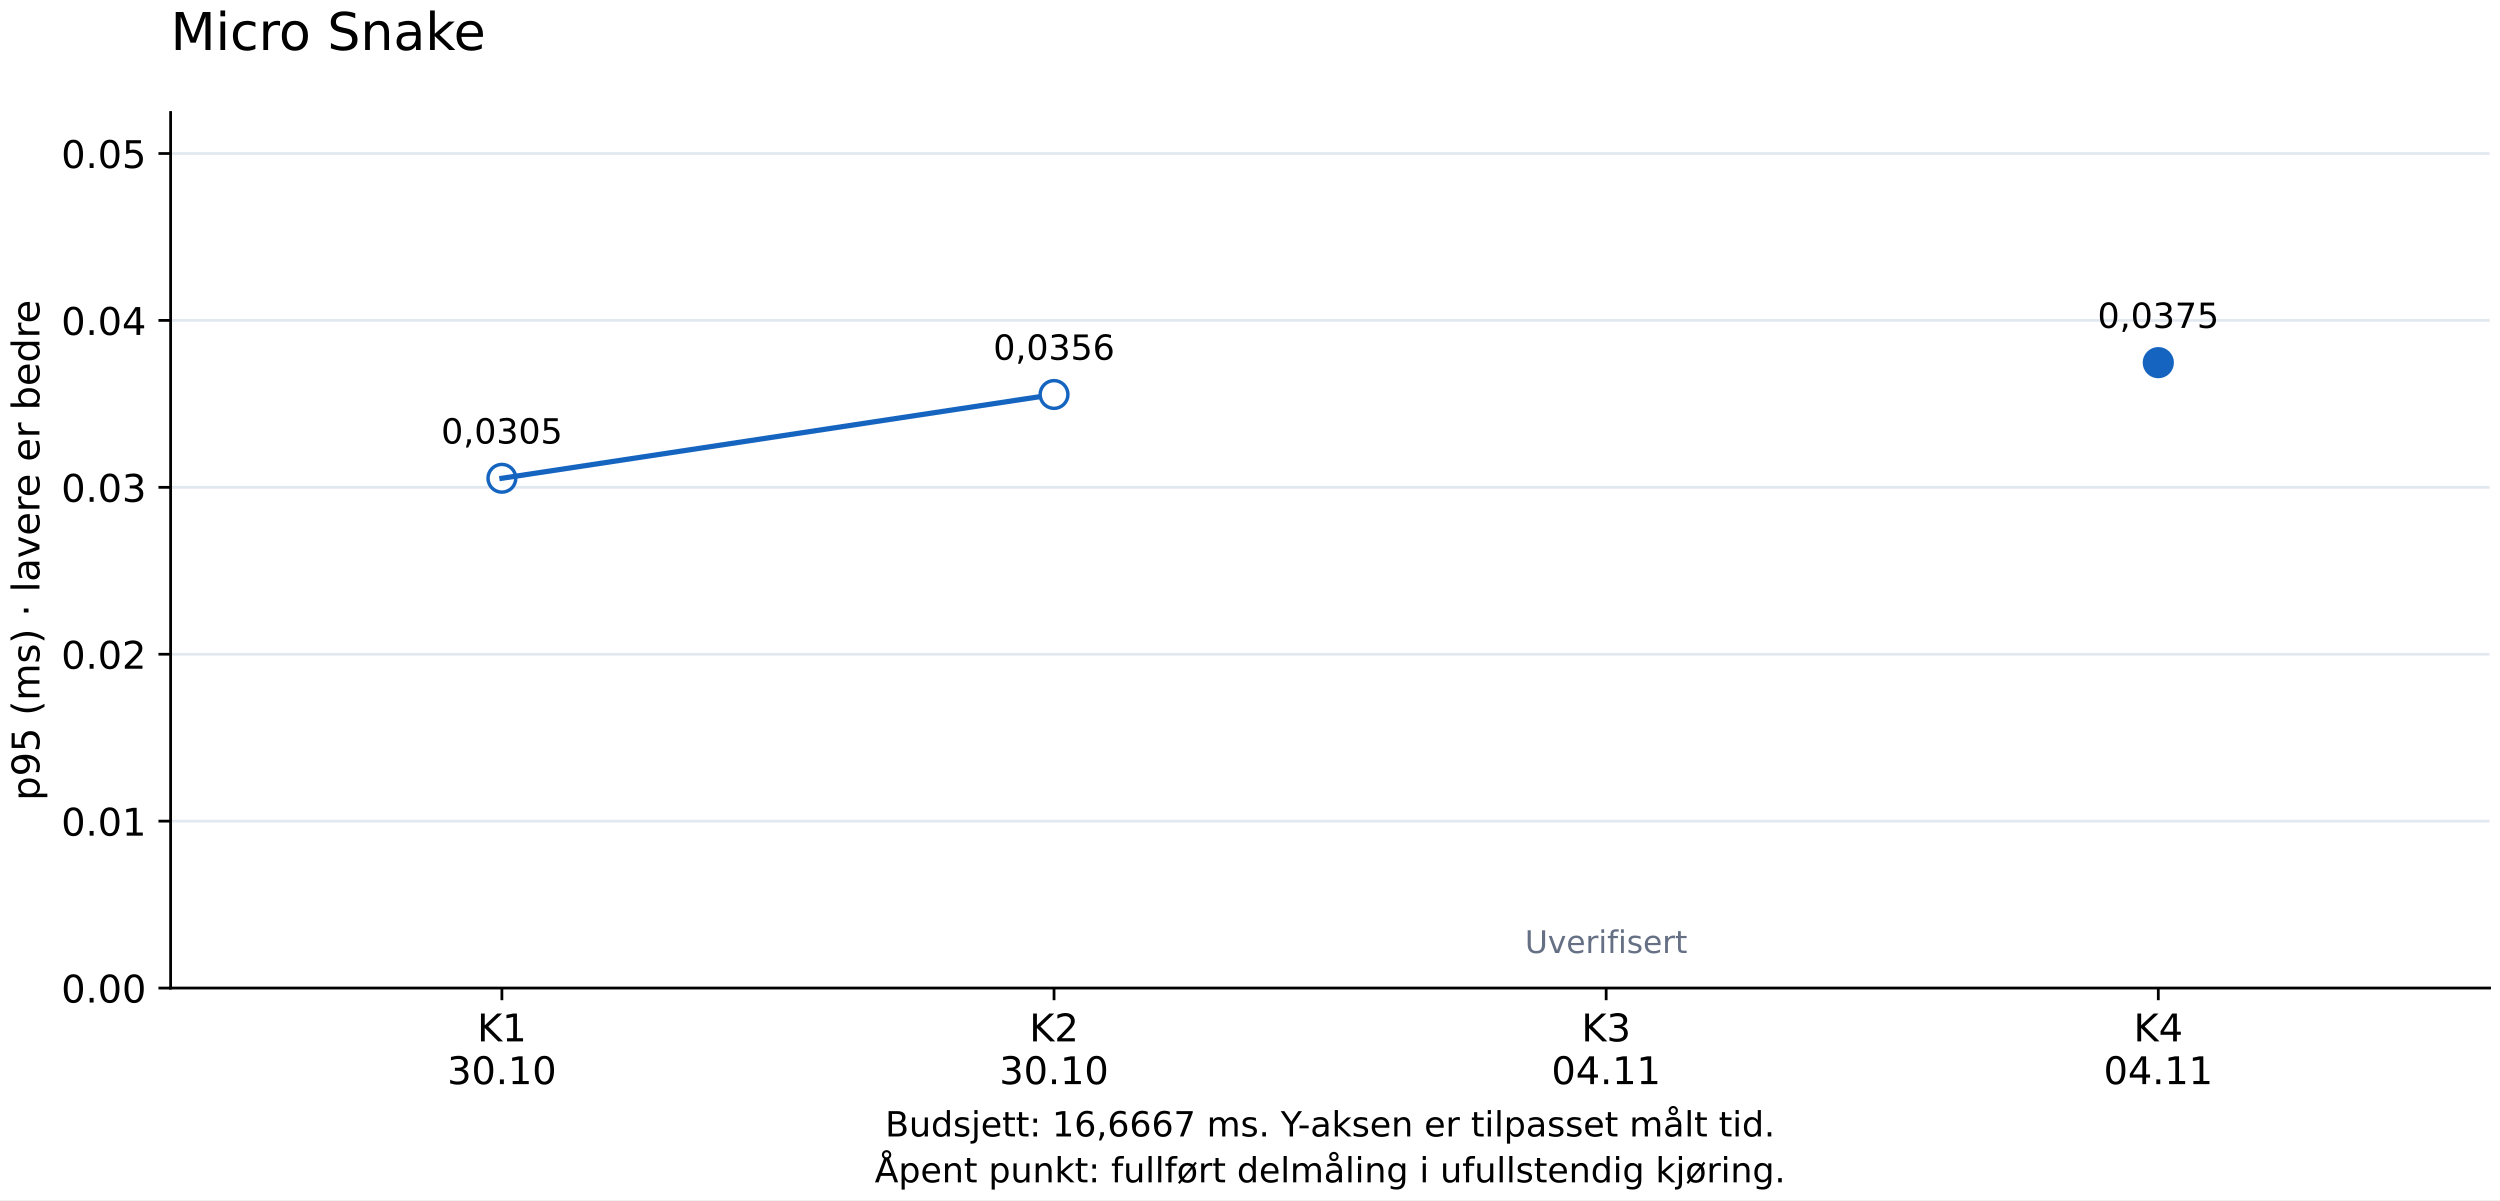
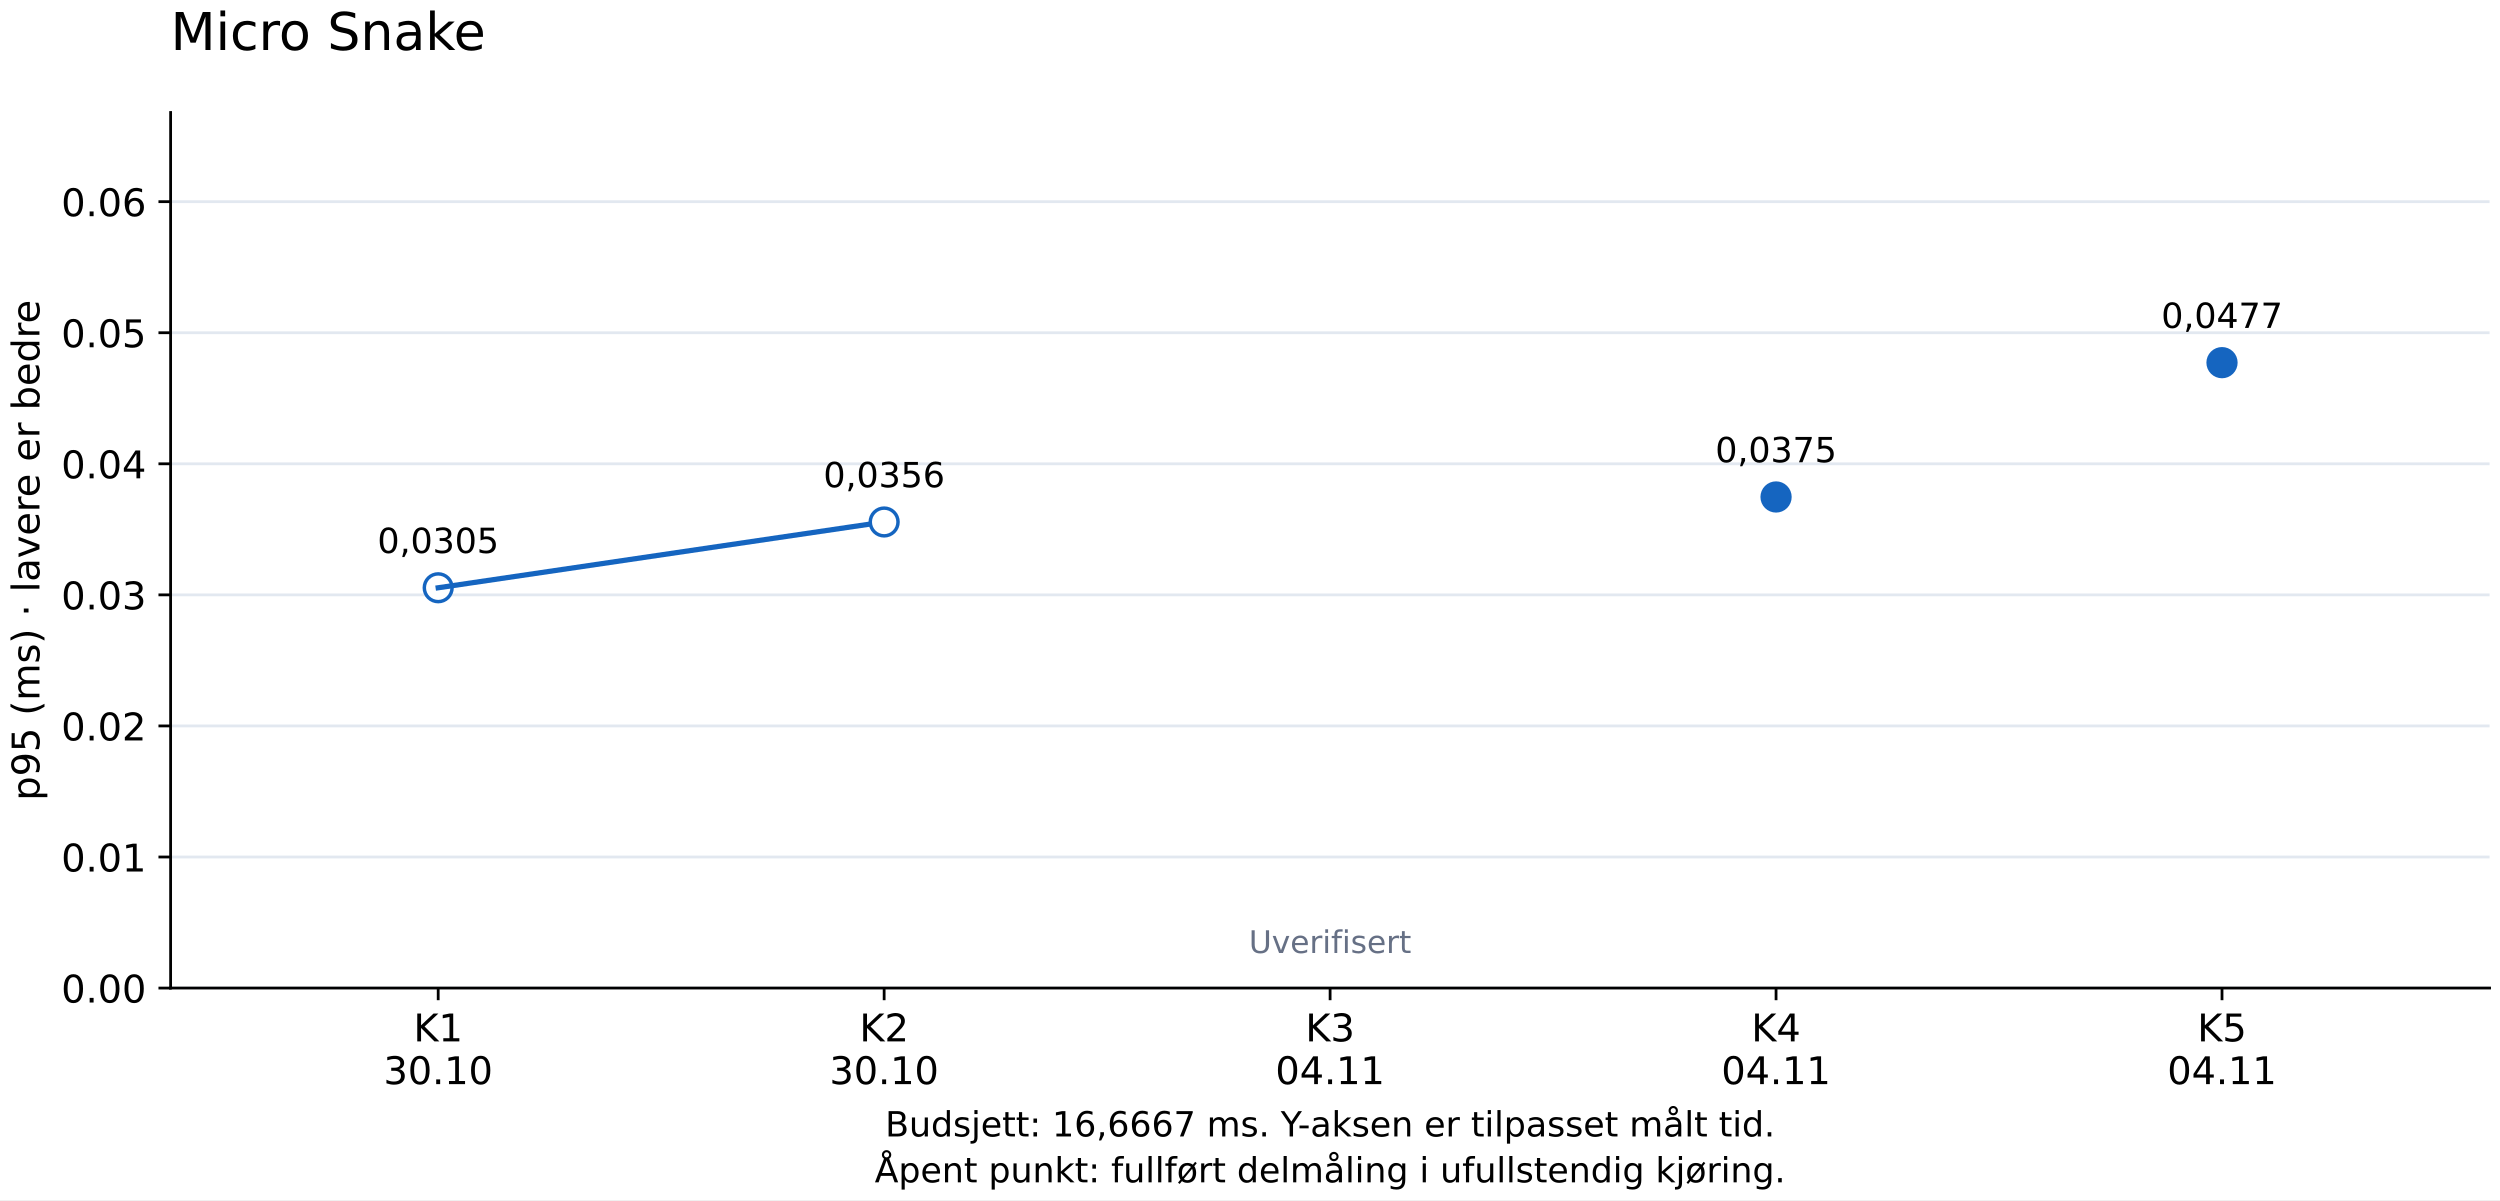
<svg xmlns="http://www.w3.org/2000/svg" xmlns:xlink="http://www.w3.org/1999/xlink" width="720pt" height="345.6pt" viewBox="0 0 720 345.6" version="1.1">
  <defs>
    <style type="text/css">*{stroke-linejoin: round; stroke-linecap: butt}</style>
  </defs>
  <g id="figure_1">
    <g id="patch_1">
      <path d="M 0 345.6  L 720 345.6  L 720 0  L 0 0  z " style="fill: #ffffff" />
    </g>
    <g id="axes_1">
      <g id="patch_2">
        <path d="M 49.138 284.558  L 717 284.558  L 717 32.398  L 49.138 32.398  z " style="fill: #ffffff" />
      </g>
      <g id="matplotlib.axis_1">
        <g id="xtick_1">
          <g id="line2d_1">
            <defs>
              <path id="m3a9fe52da0" d="M 0 0  L 0 3.5  " style="stroke: #000000; stroke-width: 0.8" />
            </defs>
            <g>
-               <use xlink:href="#m3a9fe52da0" x="144.547" y="284.558" style="stroke: #000000; stroke-width: 0.8" />
+               <use xlink:href="#m3a9fe52da0" x="126.199" y="284.558" style="stroke: #000000; stroke-width: 0.8" />
            </g>
          </g>
          <g id="text_1">
-             <text style="font-size: 11px; font-family: 'DejaVu Sans'" transform="translate(137.441 299.9161)">K1</text>
-             <text style="font-size: 11px; font-family: 'DejaVu Sans'" transform="translate(128.8017 312.2337)">30.10</text>
+             <text style="font-size: 11px; font-family: 'DejaVu Sans'" transform="translate(119.0931 299.9161)">K1</text>
+             <text style="font-size: 11px; font-family: 'DejaVu Sans'" transform="translate(110.4538 312.2337)">30.10</text>
          </g>
        </g>
        <g id="xtick_2">
          <g id="line2d_2">
            <g>
-               <use xlink:href="#m3a9fe52da0" x="303.562" y="284.558" style="stroke: #000000; stroke-width: 0.8" />
+               <use xlink:href="#m3a9fe52da0" x="254.634" y="284.558" style="stroke: #000000; stroke-width: 0.8" />
            </g>
          </g>
          <g id="text_2">
-             <text style="font-size: 11px; font-family: 'DejaVu Sans'" transform="translate(296.4556 299.9161)">K2</text>
-             <text style="font-size: 11px; font-family: 'DejaVu Sans'" transform="translate(287.8163 312.2337)">30.10</text>
+             <text style="font-size: 11px; font-family: 'DejaVu Sans'" transform="translate(247.528 299.9161)">K2</text>
+             <text style="font-size: 11px; font-family: 'DejaVu Sans'" transform="translate(238.8887 312.2337)">30.10</text>
          </g>
        </g>
        <g id="xtick_3">
          <g id="line2d_3">
            <g>
-               <use xlink:href="#m3a9fe52da0" x="462.576" y="284.558" style="stroke: #000000; stroke-width: 0.8" />
+               <use xlink:href="#m3a9fe52da0" x="383.069" y="284.558" style="stroke: #000000; stroke-width: 0.8" />
            </g>
          </g>
          <g id="text_3">
-             <text style="font-size: 11px; font-family: 'DejaVu Sans'" transform="translate(455.4702 299.9161)">K3</text>
-             <text style="font-size: 11px; font-family: 'DejaVu Sans'" transform="translate(446.8309 312.2337)">04.11</text>
+             <text style="font-size: 11px; font-family: 'DejaVu Sans'" transform="translate(375.9629 299.9161)">K3</text>
+             <text style="font-size: 11px; font-family: 'DejaVu Sans'" transform="translate(367.3236 312.2337)">04.11</text>
          </g>
        </g>
        <g id="xtick_4">
          <g id="line2d_4">
            <g>
-               <use xlink:href="#m3a9fe52da0" x="621.591" y="284.558" style="stroke: #000000; stroke-width: 0.8" />
+               <use xlink:href="#m3a9fe52da0" x="511.504" y="284.558" style="stroke: #000000; stroke-width: 0.8" />
            </g>
          </g>
          <g id="text_4">
-             <text style="font-size: 11px; font-family: 'DejaVu Sans'" transform="translate(614.4848 299.9161)">K4</text>
-             <text style="font-size: 11px; font-family: 'DejaVu Sans'" transform="translate(605.8455 312.2337)">04.11</text>
-           </g>
-         </g>
-         <g id="text_5">
+             <text style="font-size: 11px; font-family: 'DejaVu Sans'" transform="translate(504.3978 299.9161)">K4</text>
+             <text style="font-size: 11px; font-family: 'DejaVu Sans'" transform="translate(495.7585 312.2337)">04.11</text>
+           </g>
+         </g>
+         <g id="xtick_5">
+           <g id="line2d_5">
+             <g>
+               <use xlink:href="#m3a9fe52da0" x="639.939" y="284.558" style="stroke: #000000; stroke-width: 0.8" />
+             </g>
+           </g>
+           <g id="text_5">
+             <text style="font-size: 11px; font-family: 'DejaVu Sans'" transform="translate(632.8327 299.9161)">K5</text>
+             <text style="font-size: 11px; font-family: 'DejaVu Sans'" transform="translate(624.1934 312.2337)">04.11</text>
+           </g>
+         </g>
+         <g id="text_6">
          <text style="font-size: 10px; font-family: 'DejaVu Sans'" transform="translate(254.9323 327.301)">Budsjett: 16,6667 ms. Y-aksen er tilpasset målt tid.</text>
          <text style="font-size: 10px; font-family: 'DejaVu Sans'" transform="translate(251.9128 340.5201)">Åpent punkt: fullført delmåling i ufullstendig kjøring.</text>
        </g>
      </g>
      <g id="matplotlib.axis_2">
        <g id="ytick_1">
-           <g id="line2d_5">
+           <g id="line2d_6">
            <path d="M 49.138 284.558  L 717 284.558  " clip-path="url(#p95cb57f00c)" style="fill: none; stroke: #e2e8f0; stroke-width: 0.8; stroke-linecap: square" />
          </g>
-           <g id="line2d_6">
+           <g id="line2d_7">
            <defs>
              <path id="m56f8623be5" d="M 0 0  L -3.5 0  " style="stroke: #000000; stroke-width: 0.8" />
            </defs>
            <g>
              <use xlink:href="#m56f8623be5" x="49.138" y="284.558" style="stroke: #000000; stroke-width: 0.8" />
            </g>
          </g>
-           <g id="text_6">
+           <g id="text_7">
            <text style="font-size: 11px; font-family: 'DejaVu Sans'; text-anchor: end" x="42.138" y="288.737" transform="rotate(-0 42.13837 288.7369)">0.00</text>
          </g>
        </g>
        <g id="ytick_2">
-           <g id="line2d_7">
-             <path d="M 49.138 236.488  L 717 236.488  " clip-path="url(#p95cb57f00c)" style="fill: none; stroke: #e2e8f0; stroke-width: 0.8; stroke-linecap: square" />
-           </g>
          <g id="line2d_8">
-             <g>
-               <use xlink:href="#m56f8623be5" x="49.138" y="236.488" style="stroke: #000000; stroke-width: 0.8" />
-             </g>
-           </g>
-           <g id="text_7">
-             <text style="font-size: 11px; font-family: 'DejaVu Sans'; text-anchor: end" x="42.138" y="240.667" transform="rotate(-0 42.13837 240.6667)">0.01</text>
+             <path d="M 49.138 246.812  L 717 246.812  " clip-path="url(#p95cb57f00c)" style="fill: none; stroke: #e2e8f0; stroke-width: 0.8; stroke-linecap: square" />
+           </g>
+           <g id="line2d_9">
+             <g>
+               <use xlink:href="#m56f8623be5" x="49.138" y="246.812" style="stroke: #000000; stroke-width: 0.8" />
+             </g>
+           </g>
+           <g id="text_8">
+             <text style="font-size: 11px; font-family: 'DejaVu Sans'; text-anchor: end" x="42.138" y="250.991" transform="rotate(-0 42.13837 250.9914)">0.01</text>
          </g>
        </g>
        <g id="ytick_3">
-           <g id="line2d_9">
-             <path d="M 49.138 188.417  L 717 188.417  " clip-path="url(#p95cb57f00c)" style="fill: none; stroke: #e2e8f0; stroke-width: 0.8; stroke-linecap: square" />
-           </g>
          <g id="line2d_10">
-             <g>
-               <use xlink:href="#m56f8623be5" x="49.138" y="188.417" style="stroke: #000000; stroke-width: 0.8" />
-             </g>
-           </g>
-           <g id="text_8">
-             <text style="font-size: 11px; font-family: 'DejaVu Sans'; text-anchor: end" x="42.138" y="192.597" transform="rotate(-0 42.13837 192.5965)">0.02</text>
+             <path d="M 49.138 209.067  L 717 209.067  " clip-path="url(#p95cb57f00c)" style="fill: none; stroke: #e2e8f0; stroke-width: 0.8; stroke-linecap: square" />
+           </g>
+           <g id="line2d_11">
+             <g>
+               <use xlink:href="#m56f8623be5" x="49.138" y="209.067" style="stroke: #000000; stroke-width: 0.8" />
+             </g>
+           </g>
+           <g id="text_9">
+             <text style="font-size: 11px; font-family: 'DejaVu Sans'; text-anchor: end" x="42.138" y="213.246" transform="rotate(-0 42.13837 213.2458)">0.02</text>
          </g>
        </g>
        <g id="ytick_4">
-           <g id="line2d_11">
-             <path d="M 49.138 140.347  L 717 140.347  " clip-path="url(#p95cb57f00c)" style="fill: none; stroke: #e2e8f0; stroke-width: 0.8; stroke-linecap: square" />
-           </g>
          <g id="line2d_12">
-             <g>
-               <use xlink:href="#m56f8623be5" x="49.138" y="140.347" style="stroke: #000000; stroke-width: 0.8" />
-             </g>
-           </g>
-           <g id="text_9">
-             <text style="font-size: 11px; font-family: 'DejaVu Sans'; text-anchor: end" x="42.138" y="144.526" transform="rotate(-0 42.13837 144.5263)">0.03</text>
+             <path d="M 49.138 171.321  L 717 171.321  " clip-path="url(#p95cb57f00c)" style="fill: none; stroke: #e2e8f0; stroke-width: 0.8; stroke-linecap: square" />
+           </g>
+           <g id="line2d_13">
+             <g>
+               <use xlink:href="#m56f8623be5" x="49.138" y="171.321" style="stroke: #000000; stroke-width: 0.8" />
+             </g>
+           </g>
+           <g id="text_10">
+             <text style="font-size: 11px; font-family: 'DejaVu Sans'; text-anchor: end" x="42.138" y="175.5" transform="rotate(-0 42.13837 175.5003)">0.03</text>
          </g>
        </g>
        <g id="ytick_5">
-           <g id="line2d_13">
-             <path d="M 49.138 92.277  L 717 92.277  " clip-path="url(#p95cb57f00c)" style="fill: none; stroke: #e2e8f0; stroke-width: 0.8; stroke-linecap: square" />
-           </g>
          <g id="line2d_14">
-             <g>
-               <use xlink:href="#m56f8623be5" x="49.138" y="92.277" style="stroke: #000000; stroke-width: 0.8" />
-             </g>
-           </g>
-           <g id="text_10">
-             <text style="font-size: 11px; font-family: 'DejaVu Sans'; text-anchor: end" x="42.138" y="96.456" transform="rotate(-0 42.13837 96.45615)">0.04</text>
+             <path d="M 49.138 133.576  L 717 133.576  " clip-path="url(#p95cb57f00c)" style="fill: none; stroke: #e2e8f0; stroke-width: 0.8; stroke-linecap: square" />
+           </g>
+           <g id="line2d_15">
+             <g>
+               <use xlink:href="#m56f8623be5" x="49.138" y="133.576" style="stroke: #000000; stroke-width: 0.8" />
+             </g>
+           </g>
+           <g id="text_11">
+             <text style="font-size: 11px; font-family: 'DejaVu Sans'; text-anchor: end" x="42.138" y="137.755" transform="rotate(-0 42.13837 137.7547)">0.04</text>
          </g>
        </g>
        <g id="ytick_6">
-           <g id="line2d_15">
-             <path d="M 49.138 44.207  L 717 44.207  " clip-path="url(#p95cb57f00c)" style="fill: none; stroke: #e2e8f0; stroke-width: 0.8; stroke-linecap: square" />
-           </g>
          <g id="line2d_16">
-             <g>
-               <use xlink:href="#m56f8623be5" x="49.138" y="44.207" style="stroke: #000000; stroke-width: 0.8" />
-             </g>
-           </g>
-           <g id="text_11">
-             <text style="font-size: 11px; font-family: 'DejaVu Sans'; text-anchor: end" x="42.138" y="48.386" transform="rotate(-0 42.13837 48.38596)">0.05</text>
-           </g>
-         </g>
-         <g id="text_12">
+             <path d="M 49.138 95.83  L 717 95.83  " clip-path="url(#p95cb57f00c)" style="fill: none; stroke: #e2e8f0; stroke-width: 0.8; stroke-linecap: square" />
+           </g>
+           <g id="line2d_17">
+             <g>
+               <use xlink:href="#m56f8623be5" x="49.138" y="95.83" style="stroke: #000000; stroke-width: 0.8" />
+             </g>
+           </g>
+           <g id="text_12">
+             <text style="font-size: 11px; font-family: 'DejaVu Sans'; text-anchor: end" x="42.138" y="100.009" transform="rotate(-0 42.13837 100.0092)">0.05</text>
+           </g>
+         </g>
+         <g id="ytick_7">
+           <g id="line2d_18">
+             <path d="M 49.138 58.084  L 717 58.084  " clip-path="url(#p95cb57f00c)" style="fill: none; stroke: #e2e8f0; stroke-width: 0.8; stroke-linecap: square" />
+           </g>
+           <g id="line2d_19">
+             <g>
+               <use xlink:href="#m56f8623be5" x="49.138" y="58.084" style="stroke: #000000; stroke-width: 0.8" />
+             </g>
+           </g>
+           <g id="text_13">
+             <text style="font-size: 11px; font-family: 'DejaVu Sans'; text-anchor: end" x="42.138" y="62.264" transform="rotate(-0 42.13837 62.26364)">0.06</text>
+           </g>
+         </g>
+         <g id="text_14">
          <text style="font-size: 11px; font-family: 'DejaVu Sans'; text-anchor: middle" x="11.359" y="158.478" transform="rotate(-90 11.35852 158.4778)">p95 (ms) · lavere er bedre</text>
        </g>
      </g>
-       <g id="line2d_17">
-         <path d="M 144.547 137.742  " clip-path="url(#p95cb57f00c)" style="fill: none; stroke: #1565c0; stroke-width: 1.5; stroke-linecap: square" />
+       <g id="line2d_20">
+         <path d="M 126.199 169.275  " clip-path="url(#p95cb57f00c)" style="fill: none; stroke: #1565c0; stroke-width: 1.5; stroke-linecap: square" />
        <defs>
          <path id="mcfa522ccff" d="M 0 4  C 1.061 4 2.078 3.579 2.828 2.828  C 3.579 2.078 4 1.061 4 0  C 4 -1.061 3.579 -2.078 2.828 -2.828  C 2.078 -3.579 1.061 -4 0 -4  C -1.061 -4 -2.078 -3.579 -2.828 -2.828  C -3.579 -2.078 -4 -1.061 -4 0  C -4 1.061 -3.579 2.078 -2.828 2.828  C -2.078 3.579 -1.061 4 0 4  z " style="stroke: #1565c0" />
        </defs>
        <g clip-path="url(#p95cb57f00c)">
-           <use xlink:href="#mcfa522ccff" x="144.547" y="137.742" style="fill: #ffffff; stroke: #1565c0" />
-         </g>
-       </g>
-       <g id="line2d_18">
-         <path d="M 144.547 137.742  L 303.562 113.615  " clip-path="url(#p95cb57f00c)" style="fill: none; stroke: #1565c0; stroke-width: 1.5; stroke-linecap: square" />
-       </g>
-       <g id="line2d_19">
-         <path d="M 303.562 113.615  " clip-path="url(#p95cb57f00c)" style="fill: none; stroke: #1565c0; stroke-width: 1.5; stroke-linecap: square" />
-         <g clip-path="url(#p95cb57f00c)">
-           <use xlink:href="#mcfa522ccff" x="303.562" y="113.615" style="fill: #ffffff; stroke: #1565c0" />
-         </g>
-       </g>
-       <g id="line2d_20">
-         <path d="M 621.591 104.444  " clip-path="url(#p95cb57f00c)" style="fill: none; stroke: #1565c0; stroke-width: 1.5; stroke-linecap: square" />
+           <use xlink:href="#mcfa522ccff" x="126.199" y="169.275" style="fill: #ffffff; stroke: #1565c0" />
+         </g>
+       </g>
+       <g id="line2d_21">
+         <path d="M 126.199 169.275  L 254.634 150.331  " clip-path="url(#p95cb57f00c)" style="fill: none; stroke: #1565c0; stroke-width: 1.5; stroke-linecap: square" />
+       </g>
+       <g id="line2d_22">
+         <path d="M 254.634 150.331  " clip-path="url(#p95cb57f00c)" style="fill: none; stroke: #1565c0; stroke-width: 1.5; stroke-linecap: square" />
+         <g clip-path="url(#p95cb57f00c)">
+           <use xlink:href="#mcfa522ccff" x="254.634" y="150.331" style="fill: #ffffff; stroke: #1565c0" />
+         </g>
+       </g>
+       <g id="line2d_23">
+         <path d="M 511.504 143.129  " clip-path="url(#p95cb57f00c)" style="fill: none; stroke: #1565c0; stroke-width: 1.5; stroke-linecap: square" />
        <defs>
          <path id="mcbb12d0c3e" d="M 0 4  C 1.061 4 2.078 3.579 2.828 2.828  C 3.579 2.078 4 1.061 4 0  C 4 -1.061 3.579 -2.078 2.828 -2.828  C 2.078 -3.579 1.061 -4 0 -4  C -1.061 -4 -2.078 -3.579 -2.828 -2.828  C -3.579 -2.078 -4 -1.061 -4 0  C -4 1.061 -3.579 2.078 -2.828 2.828  C -2.078 3.579 -1.061 4 0 4  z " style="stroke: #1565c0" />
        </defs>
        <g clip-path="url(#p95cb57f00c)">
-           <use xlink:href="#mcbb12d0c3e" x="621.591" y="104.444" style="fill: #1565c0; stroke: #1565c0" />
+           <use xlink:href="#mcbb12d0c3e" x="511.504" y="143.129" style="fill: #1565c0; stroke: #1565c0" />
+         </g>
+       </g>
+       <g id="line2d_24">
+         <path d="M 639.939 104.444  " clip-path="url(#p95cb57f00c)" style="fill: none; stroke: #1565c0; stroke-width: 1.5; stroke-linecap: square" />
+         <g clip-path="url(#p95cb57f00c)">
+           <use xlink:href="#mcbb12d0c3e" x="639.939" y="104.444" style="fill: #1565c0; stroke: #1565c0" />
        </g>
      </g>
      <g id="patch_3">
        <path d="M 49.138 284.558  L 49.138 32.398  " style="fill: none; stroke: #000000; stroke-width: 0.8; stroke-linejoin: miter; stroke-linecap: square" />
      </g>
      <g id="patch_4">
        <path d="M 49.138 284.558  L 717 284.558  " style="fill: none; stroke: #000000; stroke-width: 0.8; stroke-linejoin: miter; stroke-linecap: square" />
      </g>
-       <g id="text_13">
-         <text style="font-size: 10px; font-family: 'DejaVu Sans'; text-anchor: middle" x="144.547" y="127.742" transform="rotate(-0 144.5471 127.7418)">0,0305</text>
-       </g>
-       <g id="text_14">
-         <text style="font-size: 10px; font-family: 'DejaVu Sans'; text-anchor: middle" x="303.562" y="103.615" transform="rotate(-0 303.5618 103.6154)">0,0356</text>
-       </g>
      <g id="text_15">
-         <text style="font-size: 9px; font-family: 'DejaVu Sans'; text-anchor: middle; fill: #667085" x="462.576" y="274.471" transform="rotate(-0 462.5764 274.4714)">Uverifisert</text>
+         <text style="font-size: 10px; font-family: 'DejaVu Sans'; text-anchor: middle" x="126.199" y="159.275" transform="rotate(-0 126.1993 159.2753)">0,0305</text>
      </g>
      <g id="text_16">
-         <text style="font-size: 10px; font-family: 'DejaVu Sans'; text-anchor: middle" x="621.591" y="94.444" transform="rotate(-0 621.591 94.44358)">0,0375</text>
+         <text style="font-size: 10px; font-family: 'DejaVu Sans'; text-anchor: middle" x="254.634" y="140.331" transform="rotate(-0 254.6342 140.3308)">0,0356</text>
      </g>
      <g id="text_17">
+         <text style="font-size: 9px; font-family: 'DejaVu Sans'; text-anchor: middle; fill: #667085" x="383.069" y="274.471" transform="rotate(-0 383.0691 274.4714)">Uverifisert</text>
+       </g>
+       <g id="text_18">
+         <text style="font-size: 10px; font-family: 'DejaVu Sans'; text-anchor: middle" x="511.504" y="133.129" transform="rotate(-0 511.5039 133.129)">0,0375</text>
+       </g>
+       <g id="text_19">
+         <text style="font-size: 10px; font-family: 'DejaVu Sans'; text-anchor: middle" x="639.939" y="94.444" transform="rotate(-0 639.9388 94.44358)">0,0477</text>
+       </g>
+       <g id="text_20">
        <text style="font-size: 15px; font-family: 'DejaVu Sans'; text-anchor: start" x="49.138" y="14.398" transform="rotate(-0 49.13837 14.3979)">Micro Snake</text>
      </g>
    </g>
  </g>
  <defs>
    <clipPath id="p95cb57f00c">
      <rect x="49.138" y="32.398" width="667.861" height="252.16" />
    </clipPath>
  </defs>
</svg>
